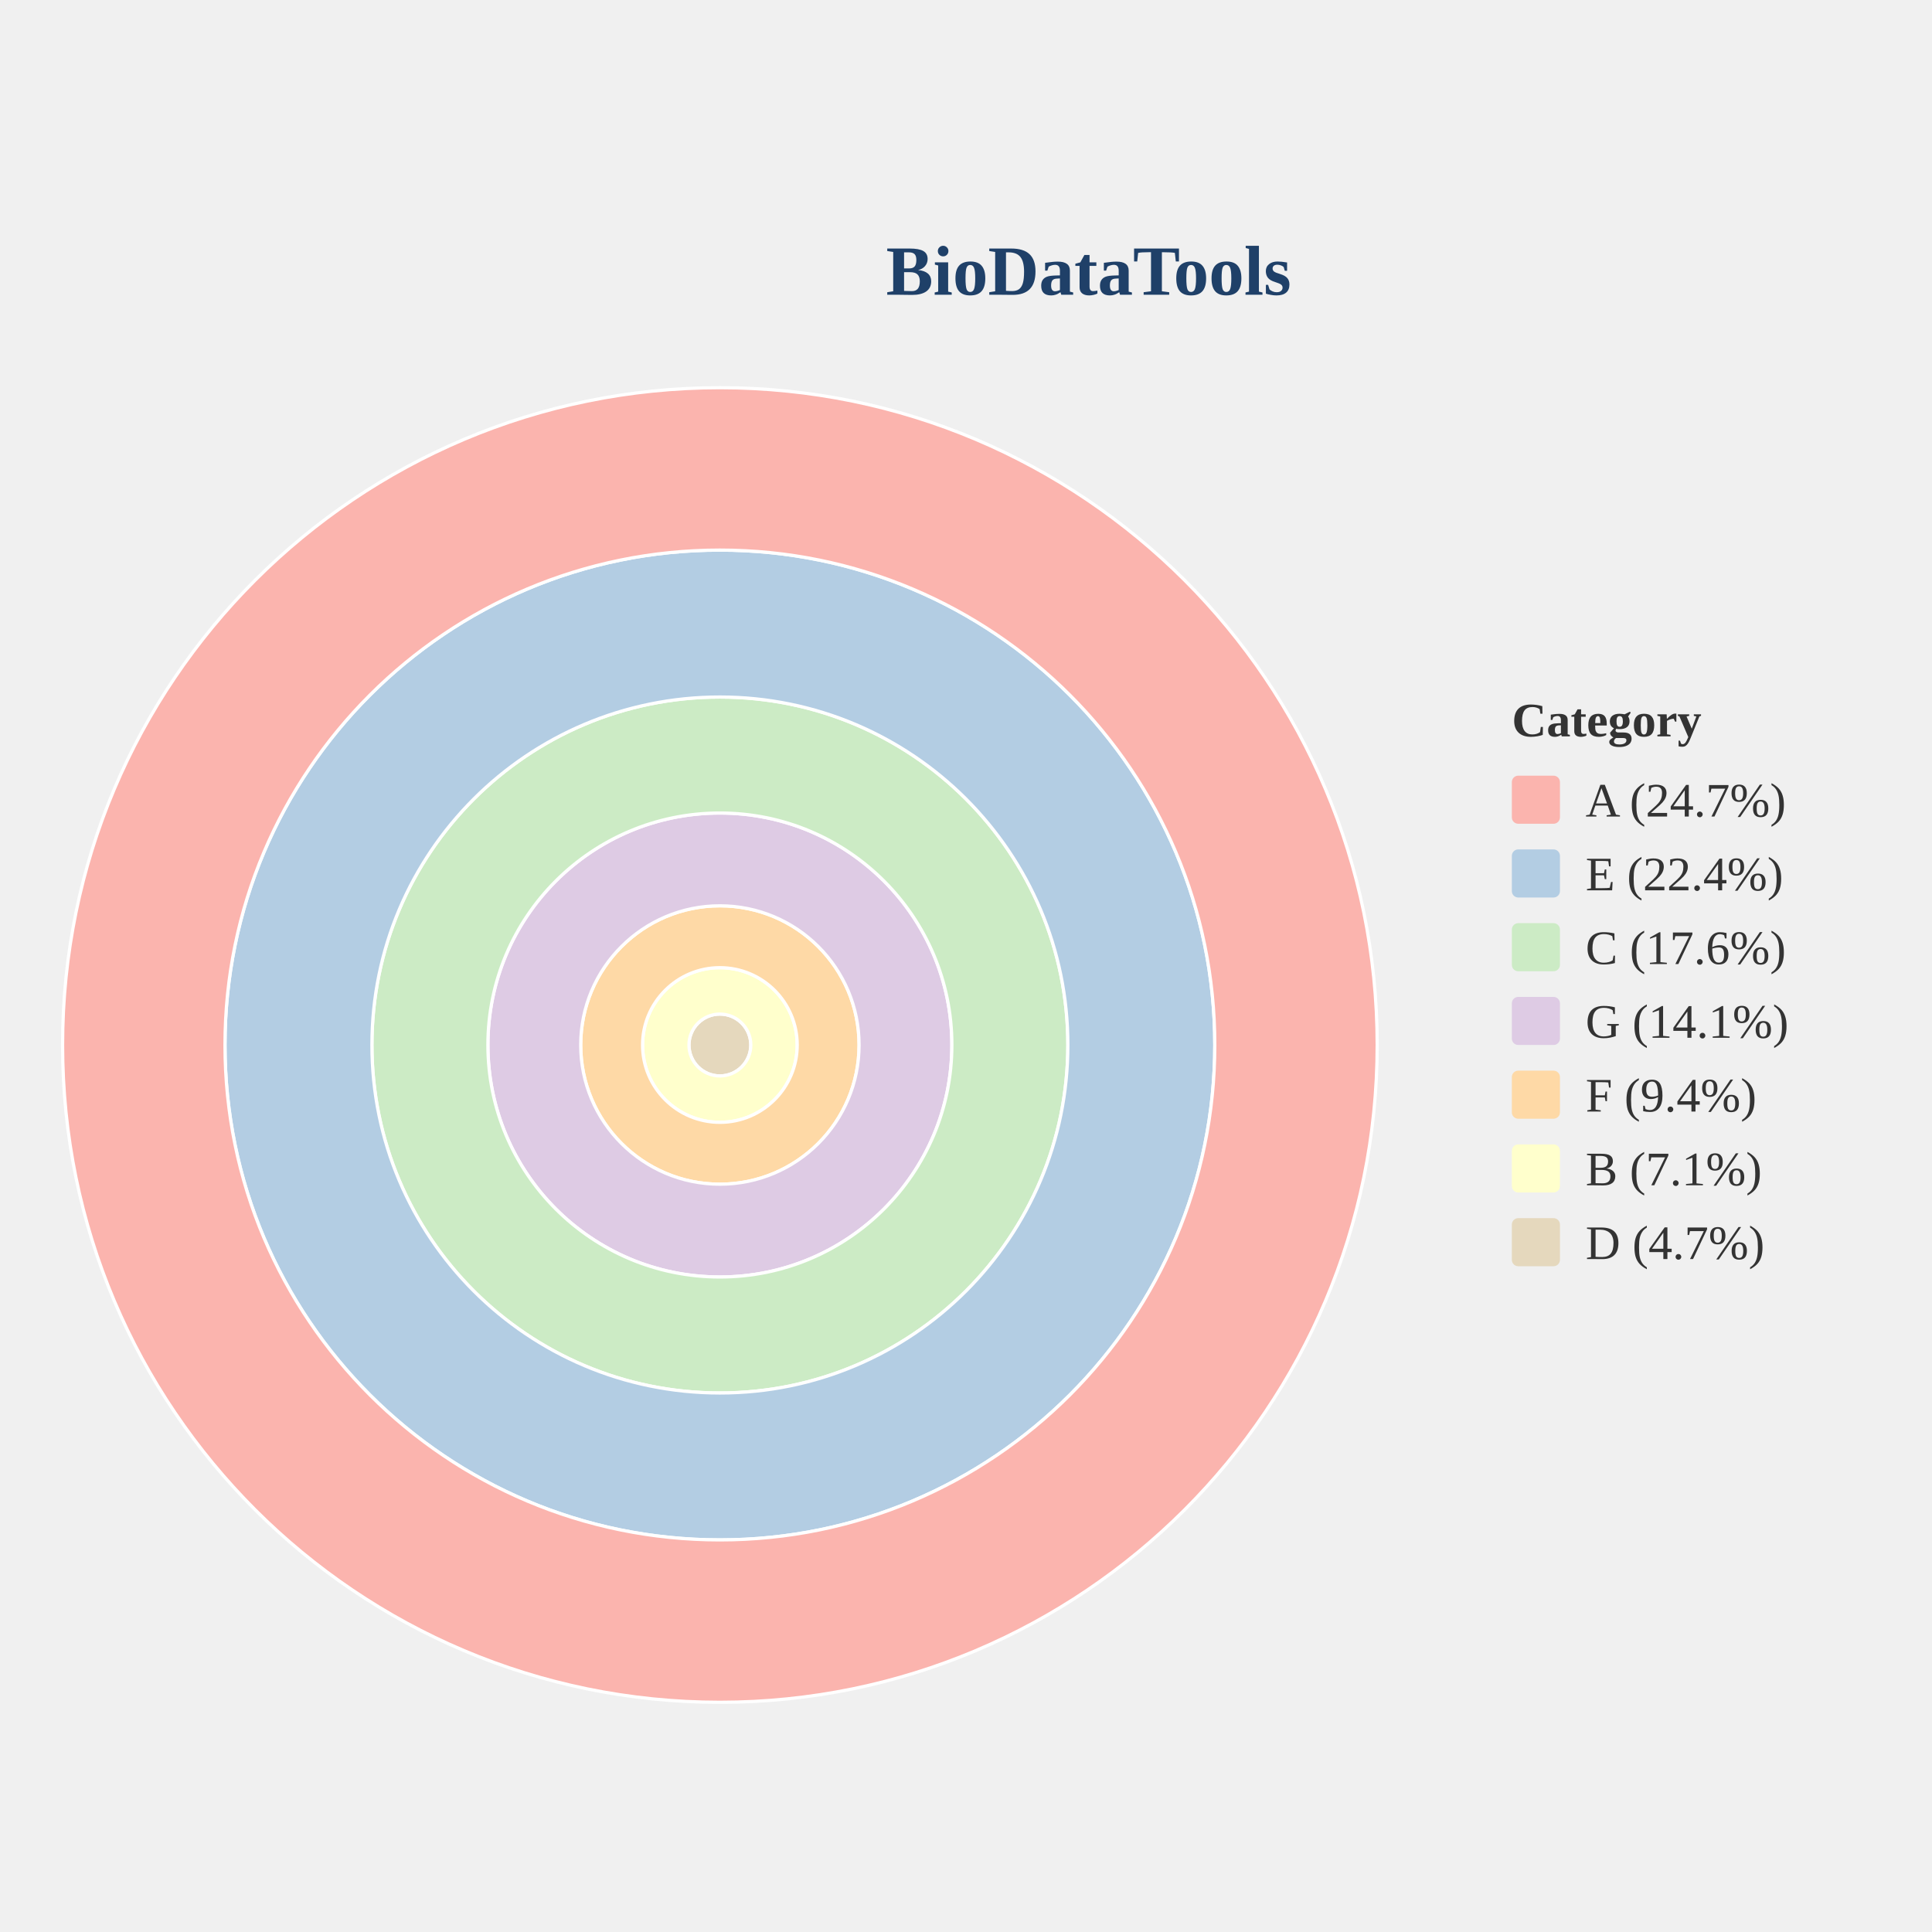
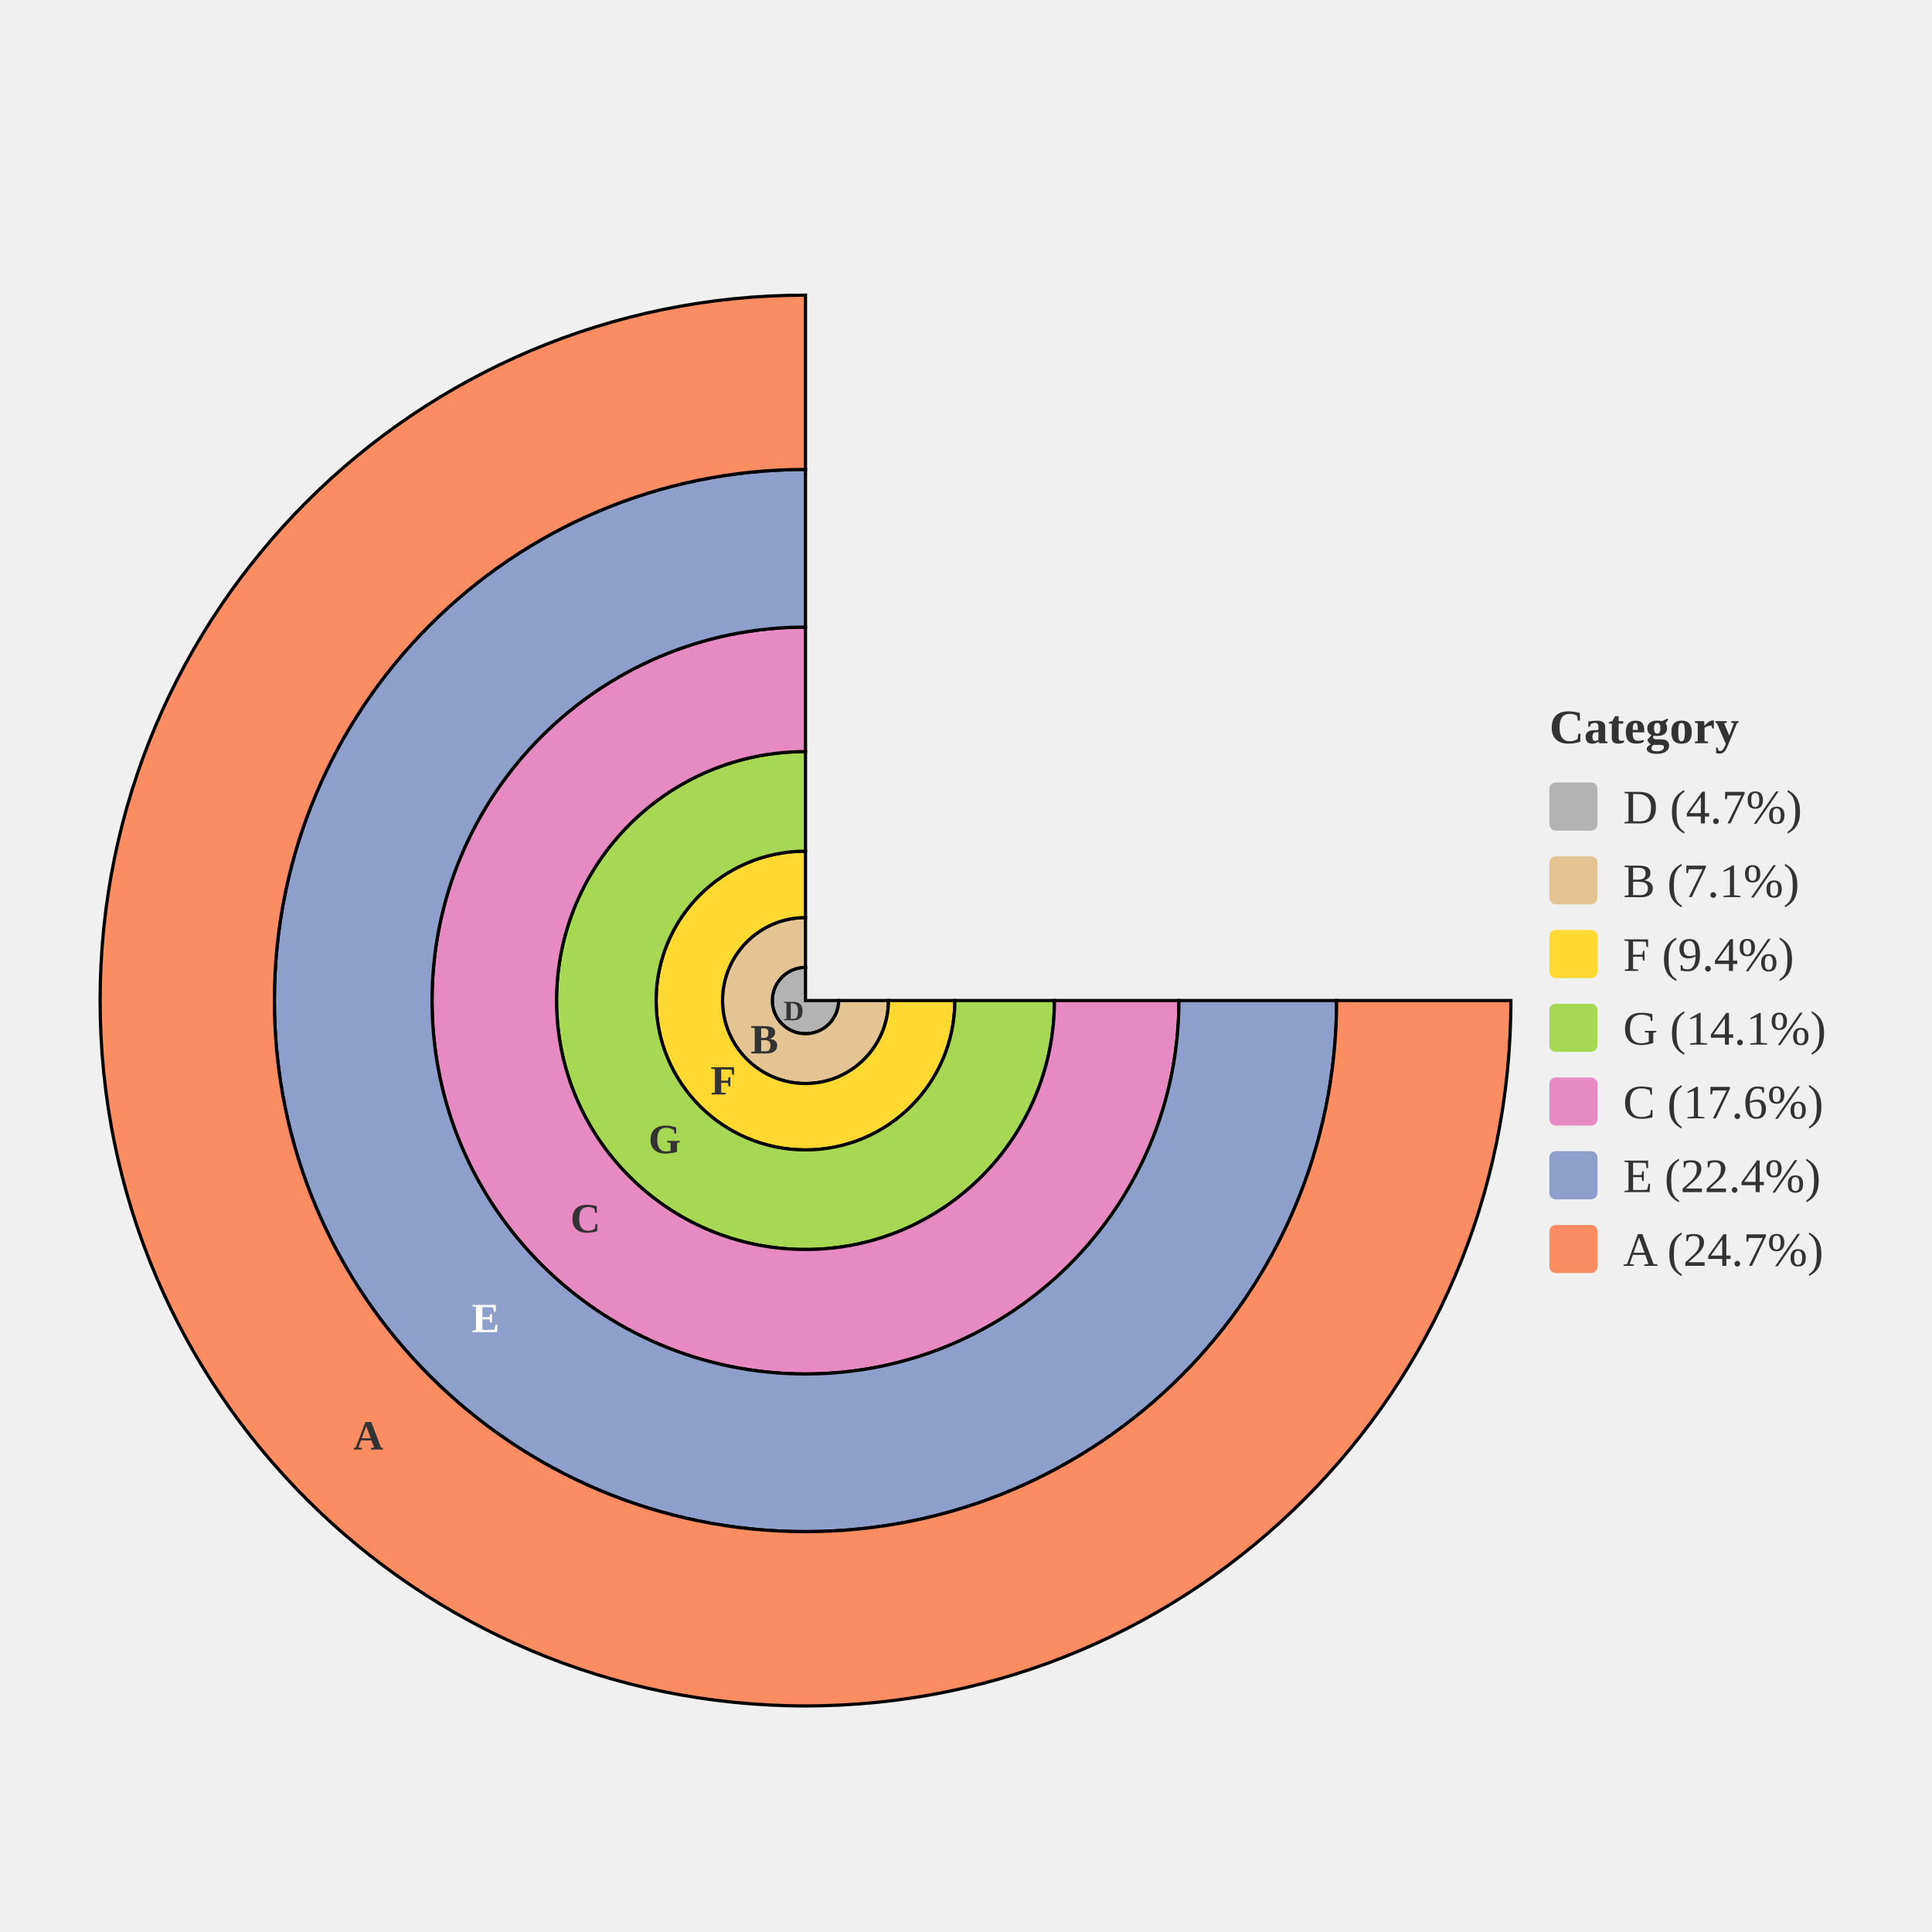
<svg xmlns="http://www.w3.org/2000/svg" width="700" height="700" viewBox="0 0 700 700" style="background: rgb(255, 255, 255); font-family: &quot;Times New Roman&quot;; overflow: hidden; cursor: grab; touch-action: none;">
-   <g class="viewport" transform="translate(-12.17091,-46.56037) scale(1.161704)">
-     <text class="chart-title" x="350" y="132" text-anchor="middle" font-size="22" font-weight="bold" font-style="normal" fill="#1f4068">BioDataTools</text>
-     <g transform="translate(235,366)">
-       <path class="concentric-ring" d="M0,-9.647A9.647,9.647,0,1,1,0,9.647A9.647,9.647,0,1,1,0,-9.647Z" fill="#e5d8bd" stroke="#ffffff" stroke-width="1" style="cursor: pointer;" />
-       <path class="concentric-ring" d="M0,-24.118A24.118,24.118,0,1,1,0,24.118A24.118,24.118,0,1,1,0,-24.118M0,-9.647A9.647,9.647,0,1,0,0,9.647A9.647,9.647,0,1,0,0,-9.647Z" fill="#ffffcc" stroke="#ffffff" stroke-width="1" style="cursor: pointer;" />
-       <path class="concentric-ring" d="M0,-43.412A43.412,43.412,0,1,1,0,43.412A43.412,43.412,0,1,1,0,-43.412M0,-24.118A24.118,24.118,0,1,0,0,24.118A24.118,24.118,0,1,0,0,-24.118Z" fill="#fed9a6" stroke="#ffffff" stroke-width="1" style="cursor: pointer;" />
-       <path class="concentric-ring" d="M0,-72.353A72.353,72.353,0,1,1,0,72.353A72.353,72.353,0,1,1,0,-72.353M0,-43.412A43.412,43.412,0,1,0,0,43.412A43.412,43.412,0,1,0,0,-43.412Z" fill="#decbe4" stroke="#ffffff" stroke-width="1" style="cursor: pointer;" />
-       <path class="concentric-ring" d="M0,-108.529A108.529,108.529,0,1,1,0,108.529A108.529,108.529,0,1,1,0,-108.529M0,-72.353A72.353,72.353,0,1,0,0,72.353A72.353,72.353,0,1,0,0,-72.353Z" fill="#ccebc5" stroke="#ffffff" stroke-width="1" style="cursor: pointer;" />
-       <path class="concentric-ring" d="M0,-154.353A154.353,154.353,0,1,1,0,154.353A154.353,154.353,0,1,1,0,-154.353M0,-108.529A108.529,108.529,0,1,0,0,108.529A108.529,108.529,0,1,0,0,-108.529Z" fill="#b3cde3" stroke="#ffffff" stroke-width="1" style="cursor: pointer;" transform="scale(1,1)" />
-       <path class="concentric-ring" d="M0,-205A205,205,0,1,1,0,205A205,205,0,1,1,0,-205M0,-154.353A154.353,154.353,0,1,0,0,154.353A154.353,154.353,0,1,0,0,-154.353Z" fill="#fbb4ae" stroke="#ffffff" stroke-width="1" style="cursor: pointer;" transform="scale(1,1)" />
+   <g class="viewport" transform="translate(1.420496,-44.08338) scale(1.161704)">
+     <g transform="translate(250,350)">
+       <path class="concentric-ring" d="M10.353,0A10.353,10.353,0,1,1,0,-10.353L0,0Z" fill="#b3b3b3" stroke="#000000" stroke-width="1" style="cursor: pointer;" />
+       <path class="concentric-ring" d="M25.882,0A25.882,25.882,0,1,1,0,-25.882L0,-10.353A10.353,10.353,0,1,0,10.353,0Z" fill="#e5c494" stroke="#000000" stroke-width="1" style="cursor: pointer;" />
+       <path class="concentric-ring" d="M46.588,0A46.588,46.588,0,1,1,0,-46.588L0,-25.882A25.882,25.882,0,1,0,25.882,0Z" fill="#ffd92f" stroke="#000000" stroke-width="1" style="cursor: pointer;" />
+       <path class="concentric-ring" d="M77.647,0A77.647,77.647,0,1,1,0,-77.647L0,-46.588A46.588,46.588,0,1,0,46.588,0Z" fill="#a6d854" stroke="#000000" stroke-width="1" style="cursor: pointer;" />
+       <path class="concentric-ring" d="M116.471,0A116.471,116.471,0,1,1,0,-116.471L0,-77.647A77.647,77.647,0,1,0,77.647,0Z" fill="#e78ac3" stroke="#000000" stroke-width="1" style="cursor: pointer;" />
+       <path class="concentric-ring" d="M165.647,0A165.647,165.647,0,1,1,0,-165.647L0,-116.471A116.471,116.471,0,1,0,116.471,0Z" fill="#8da0cb" stroke="#000000" stroke-width="1" style="cursor: pointer;" transform="scale(1,1)" />
+       <path class="concentric-ring" d="M220,0A220,220,0,1,1,0,-220L0,-165.647A165.647,165.647,0,1,0,165.647,0Z" fill="#fc8d62" stroke="#000000" stroke-width="1" style="cursor: pointer;" transform="scale(1,1)" />
+       <text x="-3.66" y="3.66" text-anchor="middle" dominant-baseline="middle" font-size="8.8" font-weight="bold" font-style="normal" fill="#333333" pointer-events="none">D</text>
+       <text x="-12.811" y="12.811" text-anchor="middle" dominant-baseline="middle" font-size="13" font-weight="bold" font-style="normal" fill="#333333" pointer-events="none">B</text>
+       <text x="-25.622" y="25.622" text-anchor="middle" dominant-baseline="middle" font-size="13" font-weight="bold" font-style="normal" fill="#333333" pointer-events="none">F</text>
+       <text x="-43.924" y="43.924" text-anchor="middle" dominant-baseline="middle" font-size="13" font-weight="bold" font-style="normal" fill="#333333" pointer-events="none">G</text>
+       <text x="-68.631" y="68.631" text-anchor="middle" dominant-baseline="middle" font-size="13" font-weight="bold" font-style="normal" fill="#333333" pointer-events="none">C</text>
+       <text x="-99.744" y="99.744" text-anchor="middle" dominant-baseline="middle" font-size="13" font-weight="bold" font-style="normal" fill="#ffffff" pointer-events="none">E</text>
+       <text x="-136.347" y="136.347" text-anchor="middle" dominant-baseline="middle" font-size="13" font-weight="bold" font-style="normal" fill="#333333" pointer-events="none">A</text>
    </g>
    <g class="chart-legend">
      <text x="482" y="264.5" text-anchor="start" dy="0.35em" font-size="15" font-weight="bold" font-style="normal" fill="#333">Category</text>
-       <rect x="482" y="282" width="15" height="15" rx="2" fill="#fbb4ae" />
-       <text x="505" y="289.5" dy="0.35em" font-size="15" font-weight="normal" font-style="normal" fill="#333">A (24.7%)</text>
-       <rect x="482" y="305" width="15" height="15" rx="2" fill="#b3cde3" />
-       <text x="505" y="312.5" dy="0.35em" font-size="15" font-weight="normal" font-style="normal" fill="#333">E (22.4%)</text>
-       <rect x="482" y="328" width="15" height="15" rx="2" fill="#ccebc5" />
-       <text x="505" y="335.5" dy="0.35em" font-size="15" font-weight="normal" font-style="normal" fill="#333">C (17.6%)</text>
-       <rect x="482" y="351" width="15" height="15" rx="2" fill="#decbe4" />
+       <rect x="482" y="282" width="15" height="15" rx="2" fill="#b3b3b3" />
+       <text x="505" y="289.5" dy="0.35em" font-size="15" font-weight="normal" font-style="normal" fill="#333">D (4.7%)</text>
+       <rect x="482" y="305" width="15" height="15" rx="2" fill="#e5c494" />
+       <text x="505" y="312.5" dy="0.35em" font-size="15" font-weight="normal" font-style="normal" fill="#333">B (7.1%)</text>
+       <rect x="482" y="328" width="15" height="15" rx="2" fill="#ffd92f" />
+       <text x="505" y="335.5" dy="0.35em" font-size="15" font-weight="normal" font-style="normal" fill="#333">F (9.4%)</text>
+       <rect x="482" y="351" width="15" height="15" rx="2" fill="#a6d854" />
      <text x="505" y="358.5" dy="0.35em" font-size="15" font-weight="normal" font-style="normal" fill="#333">G (14.1%)</text>
-       <rect x="482" y="374" width="15" height="15" rx="2" fill="#fed9a6" />
-       <text x="505" y="381.5" dy="0.35em" font-size="15" font-weight="normal" font-style="normal" fill="#333">F (9.4%)</text>
-       <rect x="482" y="397" width="15" height="15" rx="2" fill="#ffffcc" />
-       <text x="505" y="404.5" dy="0.35em" font-size="15" font-weight="normal" font-style="normal" fill="#333">B (7.1%)</text>
-       <rect x="482" y="420" width="15" height="15" rx="2" fill="#e5d8bd" />
-       <text x="505" y="427.5" dy="0.35em" font-size="15" font-weight="normal" font-style="normal" fill="#333">D (4.7%)</text>
+       <rect x="482" y="374" width="15" height="15" rx="2" fill="#e78ac3" />
+       <text x="505" y="381.5" dy="0.35em" font-size="15" font-weight="normal" font-style="normal" fill="#333">C (17.6%)</text>
+       <rect x="482" y="397" width="15" height="15" rx="2" fill="#8da0cb" />
+       <text x="505" y="404.5" dy="0.35em" font-size="15" font-weight="normal" font-style="normal" fill="#333">E (22.4%)</text>
+       <rect x="482" y="420" width="15" height="15" rx="2" fill="#fc8d62" />
+       <text x="505" y="427.5" dy="0.35em" font-size="15" font-weight="normal" font-style="normal" fill="#333">A (24.7%)</text>
    </g>
  </g>
</svg>
